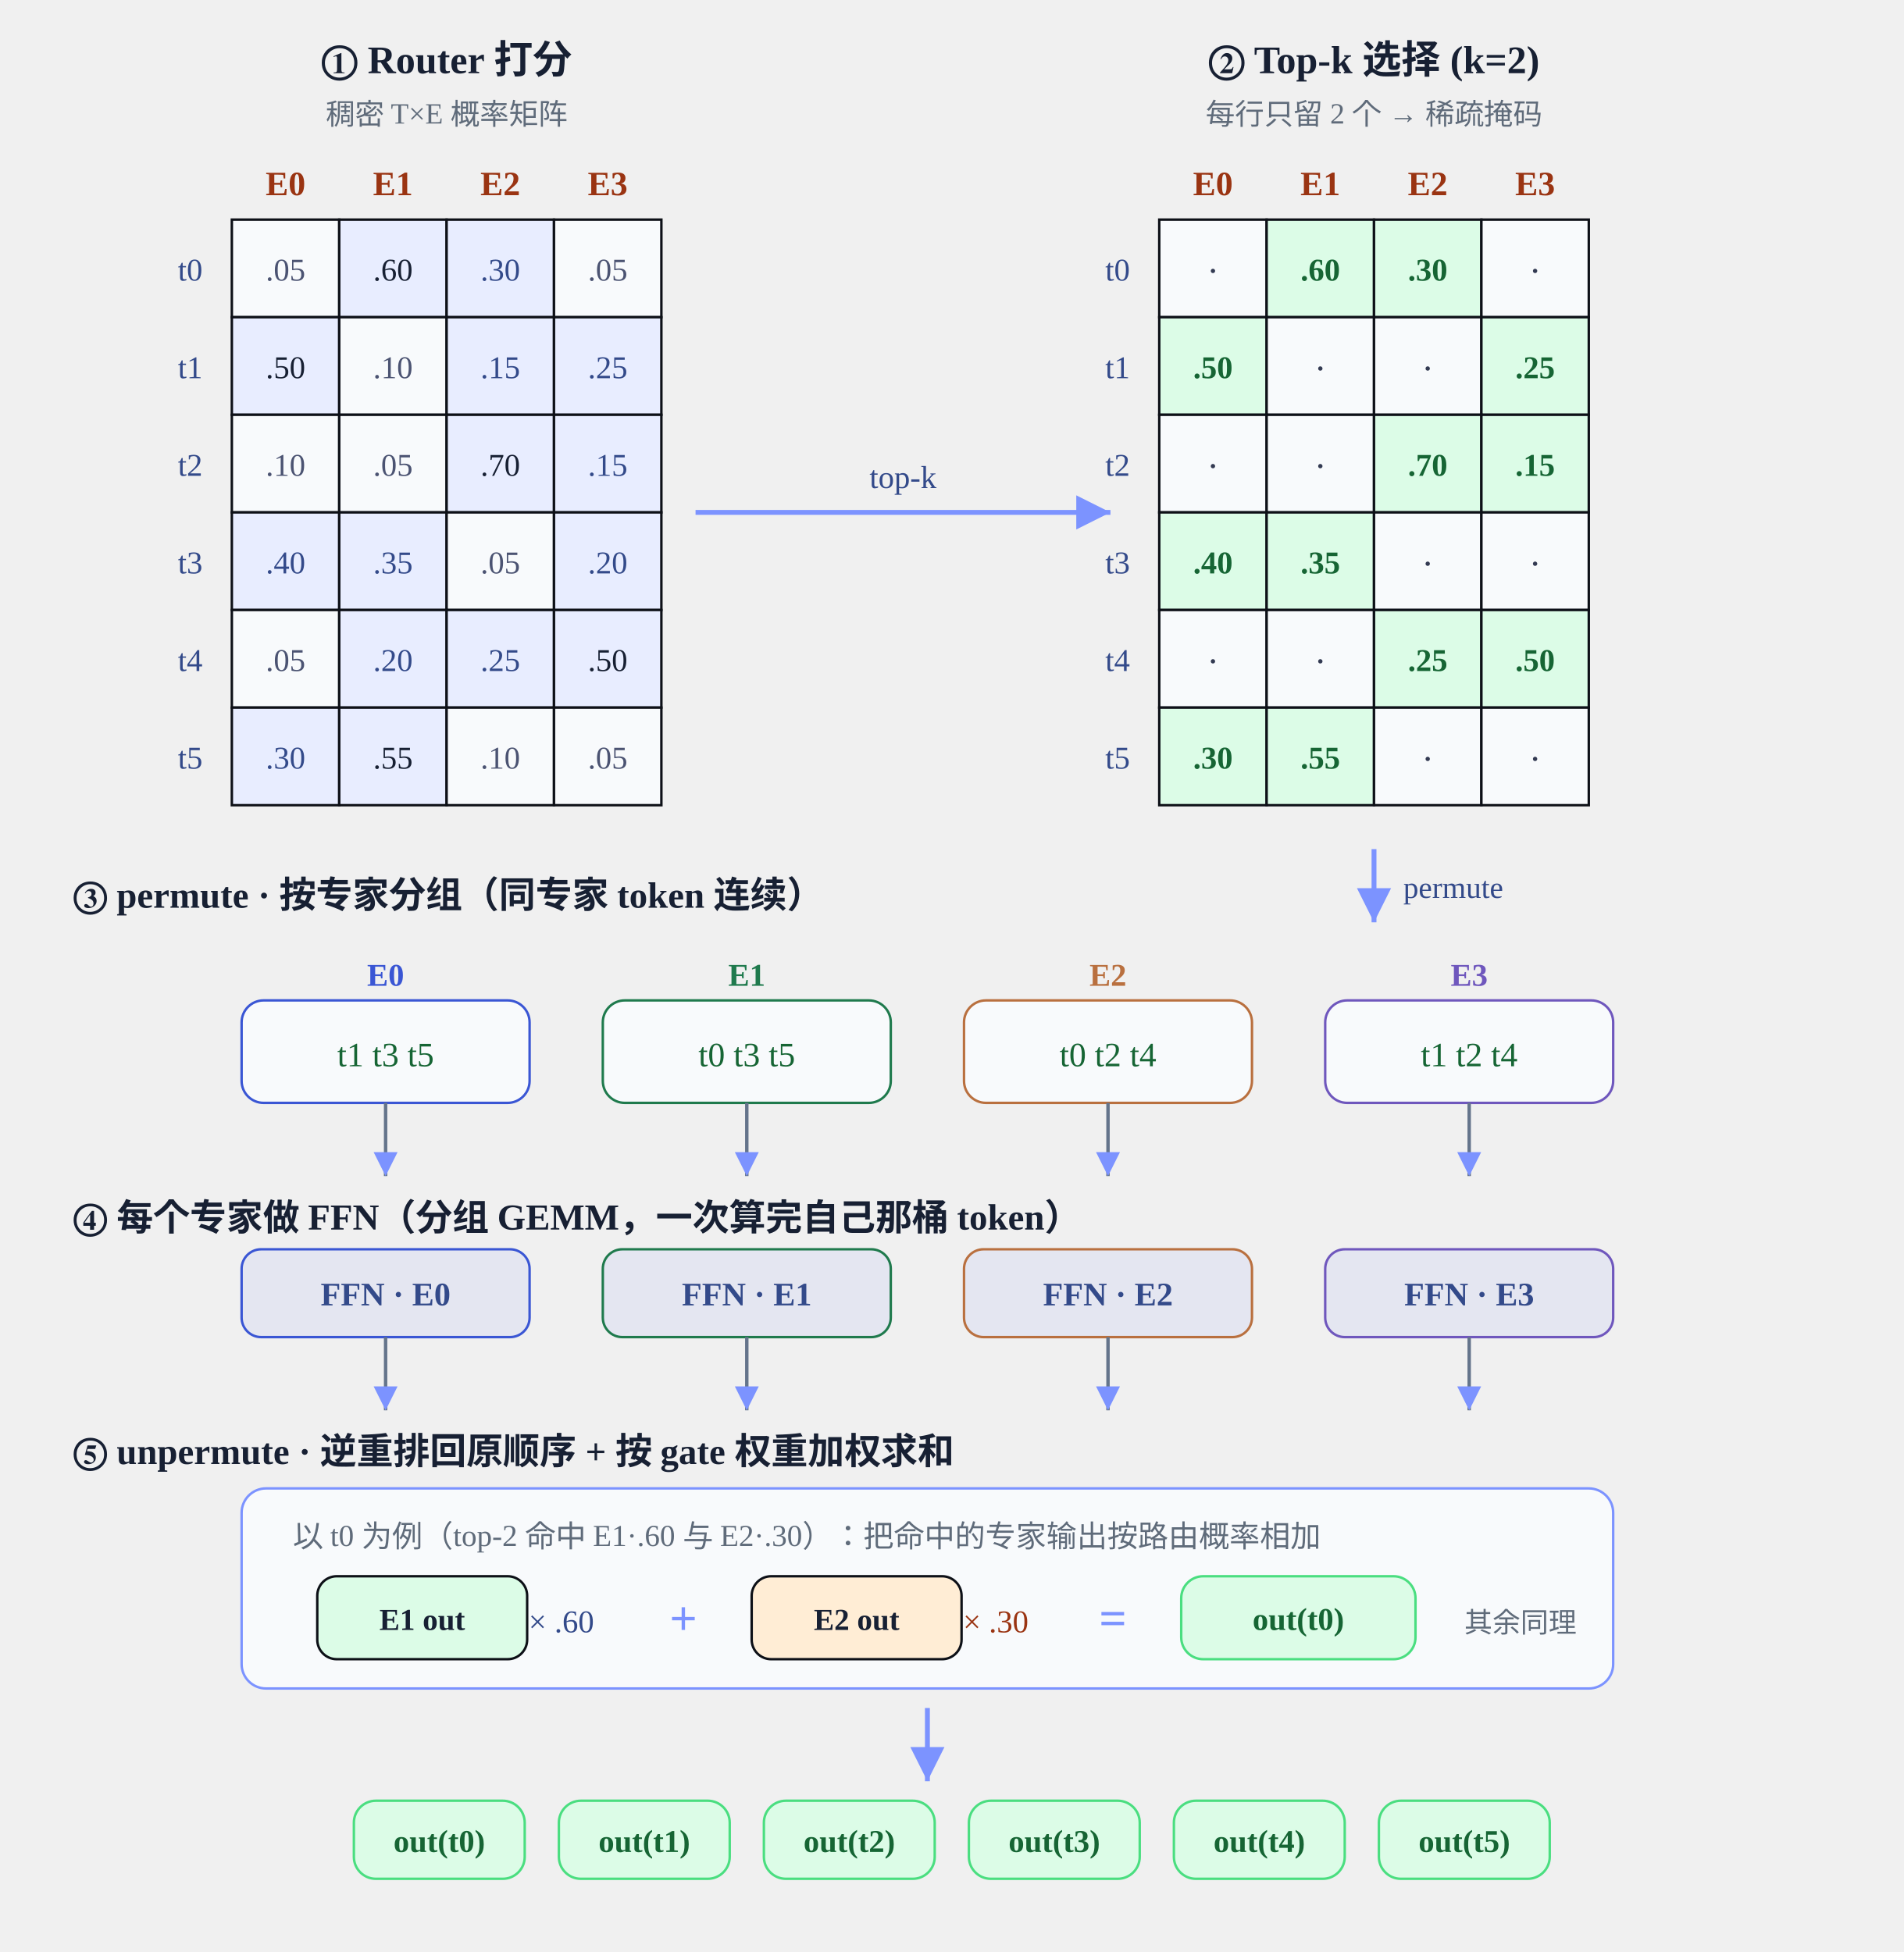
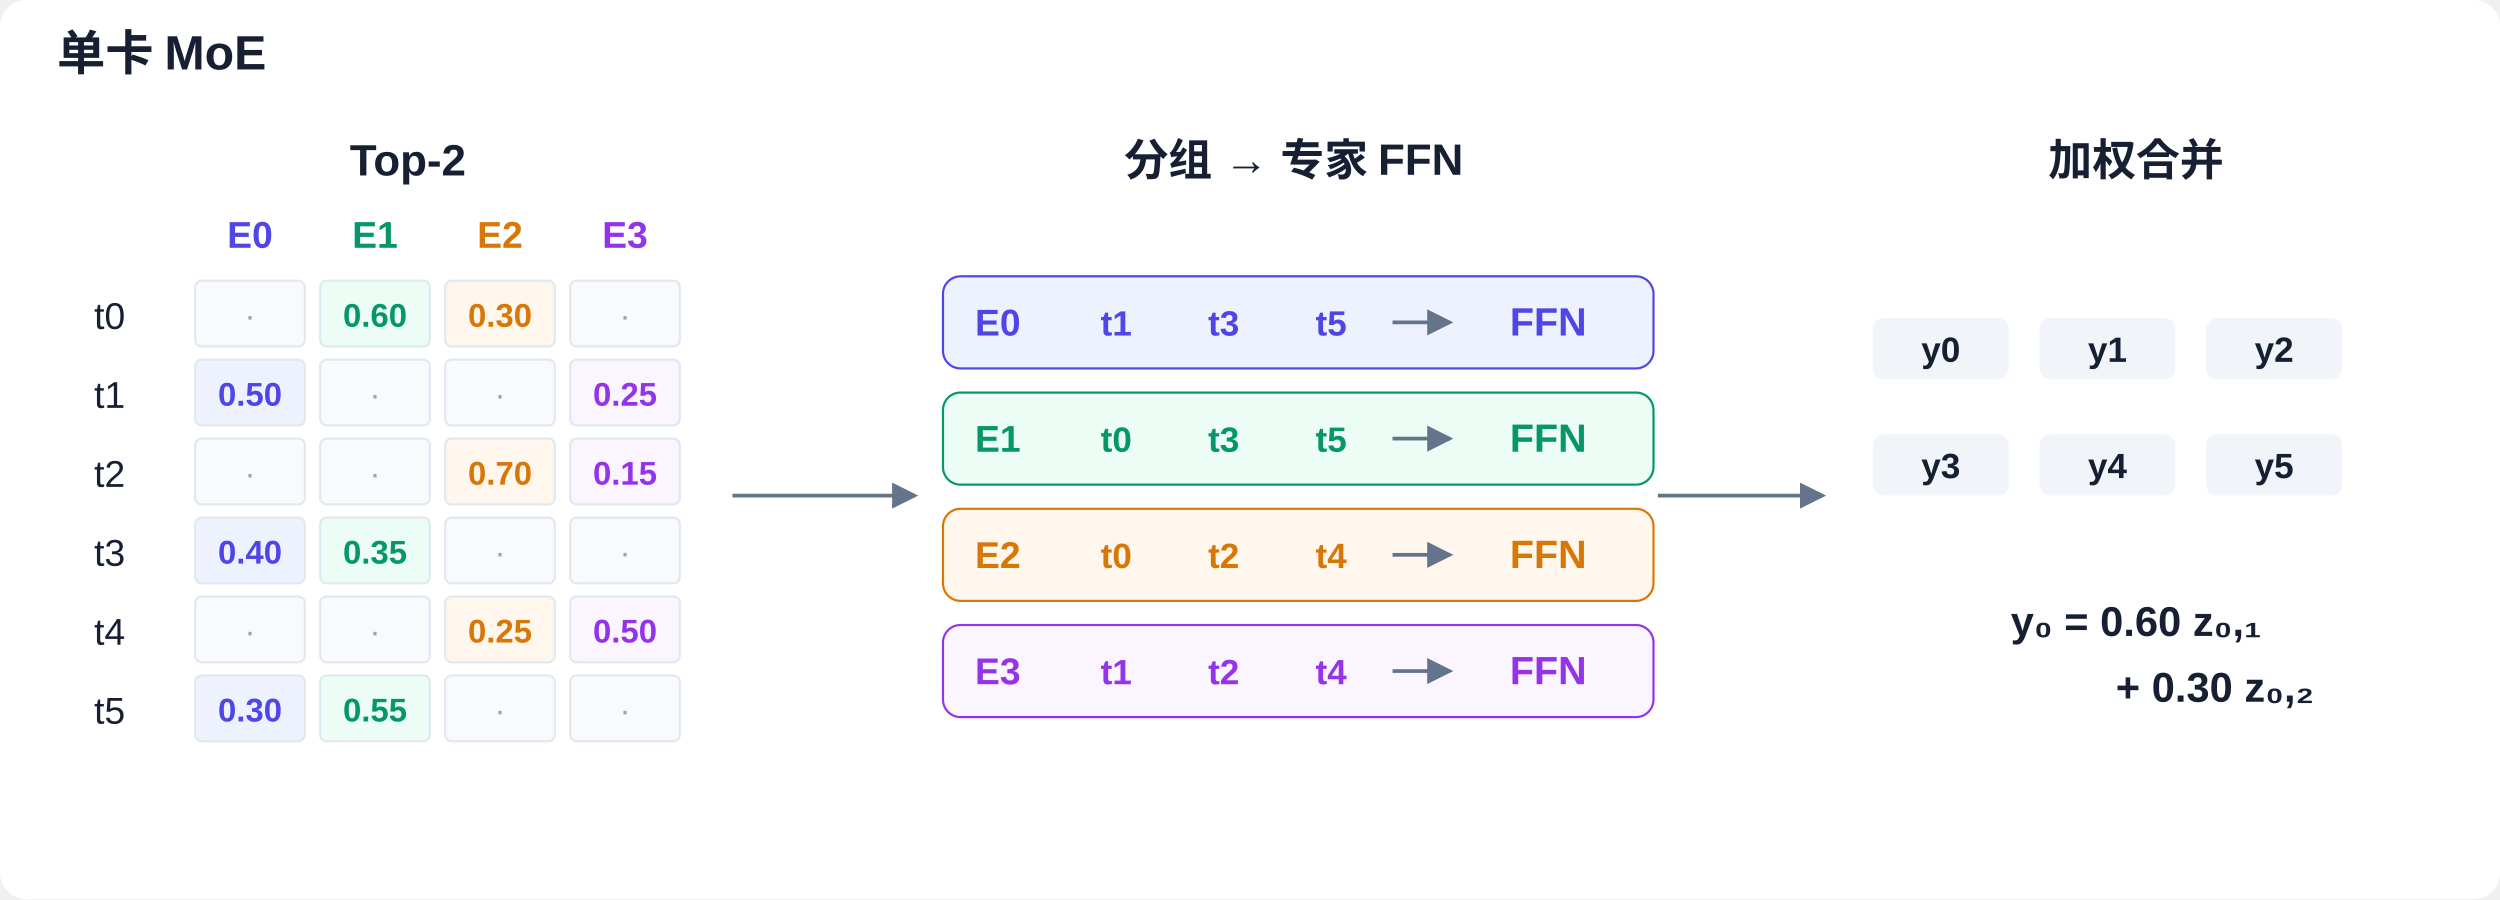
- <svg xmlns="http://www.w3.org/2000/svg" viewBox="0 0 780 800" role="img" aria-label="单卡 MoE 完整前向：打分→topk→分组→专家FFN→加权写回">
-   <style>
-   /* The book treats diagrams as daylight-mode figures in every site theme. */
-   [fill="#fff"],[fill="#ffffff"],[fill="#eaeefb"],[fill="#d7dbe4"],[fill="#eaf0ff"],[fill="#e6ebff"]{fill:#172033}
-   [fill="#9aa3b2"],[fill="#94a3b8"],[fill="#7c8499"]{fill:#5f6b7a}
-   [fill="#cdd5ff"],[fill="#aab6ff"],[fill="#c7cff5"],[fill="#dbe4ff"],[fill="#8b95c9"]{fill:#334a8a}
-   [fill="#bbf7d0"],[fill="#86efac"],[fill="#daffe9"],[fill="#eafff2"],[fill="#eafff2"],[fill="#d8ffe6"]{fill:#166534}
-   [fill="#fde68a"],[fill="#fbbf24"],[fill="#fcd34d"],[fill="#ffd9a8"],[fill="#ffcfaa"],[fill="#ffcf8a"]{fill:#92400e}
-   [fill="#fca5a5"],[fill="#ffb0b0"]{fill:#991b1b}
-   [fill="#c4b5fd"],[fill="#d8b4fe"]{fill:#6b21a8}
-   [fill="#ffb380"],[fill="#ffd0ad"],[fill="#ffddc2"],[fill="#ff9c63"]{fill:#9a3412}
-   rect[fill="#161922"],rect[fill="#1c2030"],rect[fill="#12151d"],rect[fill="#101320"],rect[fill="#141824"],rect[fill="#11151f"],rect[fill="#13161f"],rect[fill="#242938"],rect[fill="#20243a"],circle[fill="#161922"]{fill:#f8fafc}
-   rect[fill="#293b91"],rect[fill="#3a56d4"],rect[fill="#17213b"],rect[fill="#26336b"],rect[fill="#18203a"],rect[fill="#1b2246"],rect[fill="#202a4c"],rect[fill="#1a2340"],rect[fill="#24377e"],rect[fill="#1b3650"]{fill:#e8edff}
-   rect[fill="#12351f"],rect[fill="#1f7a4d"],rect[fill="#14251d"],rect[fill="#10251a"],rect[fill="#173d31"],rect[fill="#1e6443"],rect[fill="#20352f"]{fill:#dcfce7}
-   rect[fill="#b9703f"],rect[fill="#251e18"],rect[fill="#402d21"],rect[fill="#8a5a2e"]{fill:#ffedd5}
-   rect[fill="#6f57bd"],rect[fill="#211c28"],rect[fill="#2d2450"]{fill:#f3e8ff}
-   rect[fill="#4b5563"],rect[fill="#42595a"]{fill:#e2e8f0}
-   rect[fill="rgba(255,255,255,0.03)"],rect[fill="rgba(255,255,255,.025)"],rect[fill="rgba(255,255,255,0.02)"]{fill:rgba(15,23,42,.04)}
-   stop[stop-color="#293b91"]{stop-color:#e0e7ff}
-   stop[stop-color="#1f6f66"]{stop-color:#d1fae5}
-   [stroke="#2f3650"],[stroke="#2a2f3e"],[stroke="#333a52"]{stroke:#cbd5e1}
- </style>
+ <svg xmlns="http://www.w3.org/2000/svg" viewBox="0 0 1140 410" role="img" aria-labelledby="title desc">
  <defs>
-     <marker id="mv" markerWidth="10" markerHeight="10" refX="7" refY="3.5" orient="auto">
-       <path d="M0,0 L7,3.5 L0,7 Z" fill="#7c93ff" />
+     <marker id="arr" markerWidth="7" markerHeight="7" refX="6" refY="3.5" orient="auto">
+       <path d="M0 0L7 3.5L0 7" fill="#64748b" />
    </marker>
  </defs>
-   <text x="183" y="30" fill="#eaeefb" font-size="16" font-weight="700" text-anchor="middle">① Router 打分</text>
-   <text x="183" y="51" fill="#9aa3b2" font-size="12" text-anchor="middle">稠密 T×E 概率矩阵</text>
-   <text x="563" y="30" fill="#eaeefb" font-size="16" font-weight="700" text-anchor="middle">② Top-k 选择 (k=2)</text>
-   <text x="563" y="51" fill="#9aa3b2" font-size="12" text-anchor="middle">每行只留 2 个 → 稀疏掩码</text>
-   <text x="117" y="80" fill="#ffb380" font-size="14" font-weight="600" text-anchor="middle">E0</text>
-   <text x="161" y="80" fill="#ffb380" font-size="14" font-weight="600" text-anchor="middle">E1</text>
-   <text x="205" y="80" fill="#ffb380" font-size="14" font-weight="600" text-anchor="middle">E2</text>
-   <text x="249" y="80" fill="#ffb380" font-size="14" font-weight="600" text-anchor="middle">E3</text>
-   <text x="83" y="115" fill="#aab6ff" font-size="13" text-anchor="end">t0</text>
-   <text x="83" y="155" fill="#aab6ff" font-size="13" text-anchor="end">t1</text>
-   <text x="83" y="195" fill="#aab6ff" font-size="13" text-anchor="end">t2</text>
-   <text x="83" y="235" fill="#aab6ff" font-size="13" text-anchor="end">t3</text>
-   <text x="83" y="275" fill="#aab6ff" font-size="13" text-anchor="end">t4</text>
-   <text x="83" y="315" fill="#aab6ff" font-size="13" text-anchor="end">t5</text>
-   <rect x="95" y="90" width="44" height="40" fill="#141824" stroke="#0d1017" />
-   <text x="117" y="115" fill="#4b5372" font-size="13" text-anchor="middle">.05</text>
-   <rect x="139" y="90" width="44" height="40" fill="#3a56d4" stroke="#0d1017" />
-   <text x="161" y="115" fill="#ffffff" font-size="13" text-anchor="middle">.60</text>
-   <rect x="183" y="90" width="44" height="40" fill="#26336b" stroke="#0d1017" />
-   <text x="205" y="115" fill="#c7cff5" font-size="13" text-anchor="middle">.30</text>
-   <rect x="227" y="90" width="44" height="40" fill="#141824" stroke="#0d1017" />
-   <text x="249" y="115" fill="#4b5372" font-size="13" text-anchor="middle">.05</text>
-   <rect x="95" y="130" width="44" height="40" fill="#3a56d4" stroke="#0d1017" />
-   <text x="117" y="155" fill="#ffffff" font-size="13" text-anchor="middle">.50</text>
-   <rect x="139" y="130" width="44" height="40" fill="#141824" stroke="#0d1017" />
-   <text x="161" y="155" fill="#4b5372" font-size="13" text-anchor="middle">.10</text>
-   <rect x="183" y="130" width="44" height="40" fill="#1b2246" stroke="#0d1017" />
-   <text x="205" y="155" fill="#8b95c9" font-size="13" text-anchor="middle">.15</text>
-   <rect x="227" y="130" width="44" height="40" fill="#1b2246" stroke="#0d1017" />
-   <text x="249" y="155" fill="#8b95c9" font-size="13" text-anchor="middle">.25</text>
-   <rect x="95" y="170" width="44" height="40" fill="#141824" stroke="#0d1017" />
-   <text x="117" y="195" fill="#4b5372" font-size="13" text-anchor="middle">.10</text>
-   <rect x="139" y="170" width="44" height="40" fill="#141824" stroke="#0d1017" />
-   <text x="161" y="195" fill="#4b5372" font-size="13" text-anchor="middle">.05</text>
-   <rect x="183" y="170" width="44" height="40" fill="#3a56d4" stroke="#0d1017" />
-   <text x="205" y="195" fill="#ffffff" font-size="13" text-anchor="middle">.70</text>
-   <rect x="227" y="170" width="44" height="40" fill="#1b2246" stroke="#0d1017" />
-   <text x="249" y="195" fill="#8b95c9" font-size="13" text-anchor="middle">.15</text>
-   <rect x="95" y="210" width="44" height="40" fill="#26336b" stroke="#0d1017" />
-   <text x="117" y="235" fill="#c7cff5" font-size="13" text-anchor="middle">.40</text>
-   <rect x="139" y="210" width="44" height="40" fill="#26336b" stroke="#0d1017" />
-   <text x="161" y="235" fill="#c7cff5" font-size="13" text-anchor="middle">.35</text>
-   <rect x="183" y="210" width="44" height="40" fill="#141824" stroke="#0d1017" />
-   <text x="205" y="235" fill="#4b5372" font-size="13" text-anchor="middle">.05</text>
-   <rect x="227" y="210" width="44" height="40" fill="#1b2246" stroke="#0d1017" />
-   <text x="249" y="235" fill="#8b95c9" font-size="13" text-anchor="middle">.20</text>
-   <rect x="95" y="250" width="44" height="40" fill="#141824" stroke="#0d1017" />
-   <text x="117" y="275" fill="#4b5372" font-size="13" text-anchor="middle">.05</text>
-   <rect x="139" y="250" width="44" height="40" fill="#1b2246" stroke="#0d1017" />
-   <text x="161" y="275" fill="#8b95c9" font-size="13" text-anchor="middle">.20</text>
-   <rect x="183" y="250" width="44" height="40" fill="#1b2246" stroke="#0d1017" />
-   <text x="205" y="275" fill="#8b95c9" font-size="13" text-anchor="middle">.25</text>
-   <rect x="227" y="250" width="44" height="40" fill="#3a56d4" stroke="#0d1017" />
-   <text x="249" y="275" fill="#ffffff" font-size="13" text-anchor="middle">.50</text>
-   <rect x="95" y="290" width="44" height="40" fill="#26336b" stroke="#0d1017" />
-   <text x="117" y="315" fill="#c7cff5" font-size="13" text-anchor="middle">.30</text>
-   <rect x="139" y="290" width="44" height="40" fill="#3a56d4" stroke="#0d1017" />
-   <text x="161" y="315" fill="#ffffff" font-size="13" text-anchor="middle">.55</text>
-   <rect x="183" y="290" width="44" height="40" fill="#141824" stroke="#0d1017" />
-   <text x="205" y="315" fill="#4b5372" font-size="13" text-anchor="middle">.10</text>
-   <rect x="227" y="290" width="44" height="40" fill="#141824" stroke="#0d1017" />
-   <text x="249" y="315" fill="#4b5372" font-size="13" text-anchor="middle">.05</text>
-   <text x="497" y="80" fill="#ffb380" font-size="14" font-weight="600" text-anchor="middle">E0</text>
-   <text x="541" y="80" fill="#ffb380" font-size="14" font-weight="600" text-anchor="middle">E1</text>
-   <text x="585" y="80" fill="#ffb380" font-size="14" font-weight="600" text-anchor="middle">E2</text>
-   <text x="629" y="80" fill="#ffb380" font-size="14" font-weight="600" text-anchor="middle">E3</text>
-   <text x="463" y="115" fill="#aab6ff" font-size="13" text-anchor="end">t0</text>
-   <text x="463" y="155" fill="#aab6ff" font-size="13" text-anchor="end">t1</text>
-   <text x="463" y="195" fill="#aab6ff" font-size="13" text-anchor="end">t2</text>
-   <text x="463" y="235" fill="#aab6ff" font-size="13" text-anchor="end">t3</text>
-   <text x="463" y="275" fill="#aab6ff" font-size="13" text-anchor="end">t4</text>
-   <text x="463" y="315" fill="#aab6ff" font-size="13" text-anchor="end">t5</text>
-   <rect x="475" y="90" width="44" height="40" fill="#101320" stroke="#0d1017" />
-   <text x="497" y="116" fill="#333a52" font-size="15" text-anchor="middle">·</text>
-   <rect x="519" y="90" width="44" height="40" fill="#1f7a4d" stroke="#0d1017" />
-   <text x="541" y="115" fill="#eafff2" font-size="13" font-weight="600" text-anchor="middle">.60</text>
-   <rect x="563" y="90" width="44" height="40" fill="#1f7a4d" stroke="#0d1017" />
-   <text x="585" y="115" fill="#eafff2" font-size="13" font-weight="600" text-anchor="middle">.30</text>
-   <rect x="607" y="90" width="44" height="40" fill="#101320" stroke="#0d1017" />
-   <text x="629" y="116" fill="#333a52" font-size="15" text-anchor="middle">·</text>
-   <rect x="475" y="130" width="44" height="40" fill="#1f7a4d" stroke="#0d1017" />
-   <text x="497" y="155" fill="#eafff2" font-size="13" font-weight="600" text-anchor="middle">.50</text>
-   <rect x="519" y="130" width="44" height="40" fill="#101320" stroke="#0d1017" />
-   <text x="541" y="156" fill="#333a52" font-size="15" text-anchor="middle">·</text>
-   <rect x="563" y="130" width="44" height="40" fill="#101320" stroke="#0d1017" />
-   <text x="585" y="156" fill="#333a52" font-size="15" text-anchor="middle">·</text>
-   <rect x="607" y="130" width="44" height="40" fill="#1f7a4d" stroke="#0d1017" />
-   <text x="629" y="155" fill="#eafff2" font-size="13" font-weight="600" text-anchor="middle">.25</text>
-   <rect x="475" y="170" width="44" height="40" fill="#101320" stroke="#0d1017" />
-   <text x="497" y="196" fill="#333a52" font-size="15" text-anchor="middle">·</text>
-   <rect x="519" y="170" width="44" height="40" fill="#101320" stroke="#0d1017" />
-   <text x="541" y="196" fill="#333a52" font-size="15" text-anchor="middle">·</text>
-   <rect x="563" y="170" width="44" height="40" fill="#1f7a4d" stroke="#0d1017" />
-   <text x="585" y="195" fill="#eafff2" font-size="13" font-weight="600" text-anchor="middle">.70</text>
-   <rect x="607" y="170" width="44" height="40" fill="#1f7a4d" stroke="#0d1017" />
-   <text x="629" y="195" fill="#eafff2" font-size="13" font-weight="600" text-anchor="middle">.15</text>
-   <rect x="475" y="210" width="44" height="40" fill="#1f7a4d" stroke="#0d1017" />
-   <text x="497" y="235" fill="#eafff2" font-size="13" font-weight="600" text-anchor="middle">.40</text>
-   <rect x="519" y="210" width="44" height="40" fill="#1f7a4d" stroke="#0d1017" />
-   <text x="541" y="235" fill="#eafff2" font-size="13" font-weight="600" text-anchor="middle">.35</text>
-   <rect x="563" y="210" width="44" height="40" fill="#101320" stroke="#0d1017" />
-   <text x="585" y="236" fill="#333a52" font-size="15" text-anchor="middle">·</text>
-   <rect x="607" y="210" width="44" height="40" fill="#101320" stroke="#0d1017" />
-   <text x="629" y="236" fill="#333a52" font-size="15" text-anchor="middle">·</text>
-   <rect x="475" y="250" width="44" height="40" fill="#101320" stroke="#0d1017" />
-   <text x="497" y="276" fill="#333a52" font-size="15" text-anchor="middle">·</text>
-   <rect x="519" y="250" width="44" height="40" fill="#101320" stroke="#0d1017" />
-   <text x="541" y="276" fill="#333a52" font-size="15" text-anchor="middle">·</text>
-   <rect x="563" y="250" width="44" height="40" fill="#1f7a4d" stroke="#0d1017" />
-   <text x="585" y="275" fill="#eafff2" font-size="13" font-weight="600" text-anchor="middle">.25</text>
-   <rect x="607" y="250" width="44" height="40" fill="#1f7a4d" stroke="#0d1017" />
-   <text x="629" y="275" fill="#eafff2" font-size="13" font-weight="600" text-anchor="middle">.50</text>
-   <rect x="475" y="290" width="44" height="40" fill="#1f7a4d" stroke="#0d1017" />
-   <text x="497" y="315" fill="#eafff2" font-size="13" font-weight="600" text-anchor="middle">.30</text>
-   <rect x="519" y="290" width="44" height="40" fill="#1f7a4d" stroke="#0d1017" />
-   <text x="541" y="315" fill="#eafff2" font-size="13" font-weight="600" text-anchor="middle">.55</text>
-   <rect x="563" y="290" width="44" height="40" fill="#101320" stroke="#0d1017" />
-   <text x="585" y="316" fill="#333a52" font-size="15" text-anchor="middle">·</text>
-   <rect x="607" y="290" width="44" height="40" fill="#101320" stroke="#0d1017" />
-   <text x="629" y="316" fill="#333a52" font-size="15" text-anchor="middle">·</text>
-   <line x1="285" y1="210" x2="455" y2="210" stroke="#7c93ff" stroke-width="2" marker-end="url(#mv)" />
-   <text x="370" y="200" fill="#cdd5ff" font-size="13" text-anchor="middle">top-k</text>
-   <line x1="563" y1="348" x2="563" y2="378" stroke="#7c93ff" stroke-width="2" marker-end="url(#mv)" />
-   <text x="575" y="368" fill="#cdd5ff" font-size="12.5" text-anchor="start">permute</text>
-   <text x="30" y="372" fill="#eaeefb" font-size="15" font-weight="700">③ permute · 按专家分组（同专家 token 连续）</text>
-   <text x="158" y="404" fill="#3a56d4" font-size="13" font-weight="700" text-anchor="middle">E0</text>
-   <rect x="99" y="410" width="118" height="42" rx="9" fill="#161922" stroke="#3a56d4" />
-   <text x="158" y="437" fill="#86efac" font-size="14" text-anchor="middle">t1  t3  t5</text>
-   <text x="306" y="404" fill="#1f7a4d" font-size="13" font-weight="700" text-anchor="middle">E1</text>
-   <rect x="247" y="410" width="118" height="42" rx="9" fill="#161922" stroke="#1f7a4d" />
-   <text x="306" y="437" fill="#86efac" font-size="14" text-anchor="middle">t0  t3  t5</text>
-   <text x="454" y="404" fill="#b9703f" font-size="13" font-weight="700" text-anchor="middle">E2</text>
-   <rect x="395" y="410" width="118" height="42" rx="9" fill="#161922" stroke="#b9703f" />
-   <text x="454" y="437" fill="#86efac" font-size="14" text-anchor="middle">t0  t2  t4</text>
-   <text x="602" y="404" fill="#6f57bd" font-size="13" font-weight="700" text-anchor="middle">E3</text>
-   <rect x="543" y="410" width="118" height="42" rx="9" fill="#161922" stroke="#6f57bd" />
-   <text x="602" y="437" fill="#86efac" font-size="14" text-anchor="middle">t1  t2  t4</text>
-   <line x1="158" y1="452" x2="158" y2="482" stroke="#64748b" stroke-width="1.4" marker-end="url(#mv)" />
-   <line x1="306" y1="452" x2="306" y2="482" stroke="#64748b" stroke-width="1.4" marker-end="url(#mv)" />
-   <line x1="454" y1="452" x2="454" y2="482" stroke="#64748b" stroke-width="1.4" marker-end="url(#mv)" />
-   <line x1="602" y1="452" x2="602" y2="482" stroke="#64748b" stroke-width="1.4" marker-end="url(#mv)" />
-   <text x="30" y="504" fill="#eaeefb" font-size="15" font-weight="700">④ 每个专家做 FFN（分组 GEMM，一次算完自己那桶 token）</text>
-   <rect x="99" y="512" width="118" height="36" rx="8" fill="rgba(124,147,255,0.10)" stroke="#3a56d4" />
-   <text x="158" y="535" fill="#cdd5ff" font-size="13.5" font-weight="600" text-anchor="middle">FFN · E0</text>
-   <rect x="247" y="512" width="118" height="36" rx="8" fill="rgba(124,147,255,0.10)" stroke="#1f7a4d" />
-   <text x="306" y="535" fill="#cdd5ff" font-size="13.5" font-weight="600" text-anchor="middle">FFN · E1</text>
-   <rect x="395" y="512" width="118" height="36" rx="8" fill="rgba(124,147,255,0.10)" stroke="#b9703f" />
-   <text x="454" y="535" fill="#cdd5ff" font-size="13.5" font-weight="600" text-anchor="middle">FFN · E2</text>
-   <rect x="543" y="512" width="118" height="36" rx="8" fill="rgba(124,147,255,0.10)" stroke="#6f57bd" />
-   <text x="602" y="535" fill="#cdd5ff" font-size="13.5" font-weight="600" text-anchor="middle">FFN · E3</text>
-   <line x1="158" y1="548" x2="158" y2="578" stroke="#64748b" stroke-width="1.4" marker-end="url(#mv)" />
-   <line x1="306" y1="548" x2="306" y2="578" stroke="#64748b" stroke-width="1.4" marker-end="url(#mv)" />
-   <line x1="454" y1="548" x2="454" y2="578" stroke="#64748b" stroke-width="1.4" marker-end="url(#mv)" />
-   <line x1="602" y1="548" x2="602" y2="578" stroke="#64748b" stroke-width="1.4" marker-end="url(#mv)" />
-   <text x="30" y="600" fill="#eaeefb" font-size="15" font-weight="700">⑤ unpermute · 逆重排回原顺序 + 按 gate 权重加权求和</text>
-   <rect x="99" y="610" width="562" height="82" rx="10" fill="#12151d" stroke="#7c93ff" />
-   <text x="120" y="634" fill="#9aa3b2" font-size="12.5">以 t0 为例（top-2 命中 E1·.60 与 E2·.30）：把命中的专家输出按路由概率相加</text>
-   <rect x="130" y="646" width="86" height="34" rx="8" fill="#1f7a4d" stroke="#0d1017" />
-   <text x="173" y="668" fill="#fff" font-size="12.5" font-weight="700" text-anchor="middle">E1 out</text>
-   <text x="230" y="669" fill="#c7cff5" font-size="13" text-anchor="middle">× .60</text>
-   <text x="280" y="670" fill="#7c93ff" font-size="20" font-weight="700" text-anchor="middle">+</text>
-   <rect x="308" y="646" width="86" height="34" rx="8" fill="#b9703f" stroke="#0d1017" />
-   <text x="351" y="668" fill="#fff" font-size="12.5" font-weight="700" text-anchor="middle">E2 out</text>
-   <text x="408" y="669" fill="#ffddc2" font-size="13" text-anchor="middle">× .30</text>
-   <text x="456" y="670" fill="#7c93ff" font-size="20" font-weight="700" text-anchor="middle">=</text>
-   <rect x="484" y="646" width="96" height="34" rx="9" fill="#12351f" stroke="#4ade80" />
-   <text x="532" y="668" fill="#86efac" font-size="13" font-weight="700" text-anchor="middle">out(t0)</text>
-   <text x="600" y="669" fill="#9aa3b2" font-size="11.5" text-anchor="start">其余同理</text>
-   <line x1="380" y1="700" x2="380" y2="730" stroke="#7c93ff" stroke-width="2" marker-end="url(#mv)" />
-   <rect x="145" y="738" width="70" height="32" rx="9" fill="#12351f" stroke="#4ade80" />
-   <text x="180" y="759" fill="#86efac" font-size="13" font-weight="600" text-anchor="middle">out(t0)</text>
-   <rect x="229" y="738" width="70" height="32" rx="9" fill="#12351f" stroke="#4ade80" />
-   <text x="264" y="759" fill="#86efac" font-size="13" font-weight="600" text-anchor="middle">out(t1)</text>
-   <rect x="313" y="738" width="70" height="32" rx="9" fill="#12351f" stroke="#4ade80" />
-   <text x="348" y="759" fill="#86efac" font-size="13" font-weight="600" text-anchor="middle">out(t2)</text>
-   <rect x="397" y="738" width="70" height="32" rx="9" fill="#12351f" stroke="#4ade80" />
-   <text x="432" y="759" fill="#86efac" font-size="13" font-weight="600" text-anchor="middle">out(t3)</text>
-   <rect x="481" y="738" width="70" height="32" rx="9" fill="#12351f" stroke="#4ade80" />
-   <text x="516" y="759" fill="#86efac" font-size="13" font-weight="600" text-anchor="middle">out(t4)</text>
-   <rect x="565" y="738" width="70" height="32" rx="9" fill="#12351f" stroke="#4ade80" />
-   <text x="600" y="759" fill="#86efac" font-size="13" font-weight="600" text-anchor="middle">out(t5)</text>
+   <rect width="1140" height="410" rx="12" fill="white" />
+   <g font-family="Arial, PingFang SC, Microsoft YaHei, sans-serif">
+     <text x="26" y="32" text-anchor="start" font-size="22" fill="#172033" font-weight="700">单卡 MoE</text>
+     <text x="186" y="80" text-anchor="middle" font-size="20" fill="#172033" font-weight="700">Top-2</text>
+     <text x="590" y="80" text-anchor="middle" font-size="20" fill="#172033" font-weight="700">分组 → 专家 FFN</text>
+     <text x="974" y="80" text-anchor="middle" font-size="20" fill="#172033" font-weight="700">加权合并</text>
+     <text x="114" y="113" text-anchor="middle" font-size="17" fill="#4f46e5" font-weight="700">E0</text>
+     <text x="171" y="113" text-anchor="middle" font-size="17" fill="#059669" font-weight="700">E1</text>
+     <text x="228" y="113" text-anchor="middle" font-size="17" fill="#d97706" font-weight="700">E2</text>
+     <text x="285" y="113" text-anchor="middle" font-size="17" fill="#9333ea" font-weight="700">E3</text>
+     <text x="50" y="150" text-anchor="middle" font-size="17" fill="#172033" font-weight="400">t0</text>
+     <rect x="89" y="128" width="50" height="30" rx="3" fill="#f8fafc" stroke="#e2e8f0" />
+     <text x="114" y="149" text-anchor="middle" font-size="15" fill="#94a3b8" font-weight="400">·</text>
+     <rect x="146" y="128" width="50" height="30" rx="3" fill="#ecfdf5" stroke="#e2e8f0" />
+     <text x="171" y="149" text-anchor="middle" font-size="15" fill="#059669" font-weight="700">0.60</text>
+     <rect x="203" y="128" width="50" height="30" rx="3" fill="#fff7ed" stroke="#e2e8f0" />
+     <text x="228" y="149" text-anchor="middle" font-size="15" fill="#d97706" font-weight="700">0.30</text>
+     <rect x="260" y="128" width="50" height="30" rx="3" fill="#f8fafc" stroke="#e2e8f0" />
+     <text x="285" y="149" text-anchor="middle" font-size="15" fill="#94a3b8" font-weight="400">·</text>
+     <text x="50" y="186" text-anchor="middle" font-size="17" fill="#172033" font-weight="400">t1</text>
+     <rect x="89" y="164" width="50" height="30" rx="3" fill="#eef2ff" stroke="#e2e8f0" />
+     <text x="114" y="185" text-anchor="middle" font-size="15" fill="#4f46e5" font-weight="700">0.50</text>
+     <rect x="146" y="164" width="50" height="30" rx="3" fill="#f8fafc" stroke="#e2e8f0" />
+     <text x="171" y="185" text-anchor="middle" font-size="15" fill="#94a3b8" font-weight="400">·</text>
+     <rect x="203" y="164" width="50" height="30" rx="3" fill="#f8fafc" stroke="#e2e8f0" />
+     <text x="228" y="185" text-anchor="middle" font-size="15" fill="#94a3b8" font-weight="400">·</text>
+     <rect x="260" y="164" width="50" height="30" rx="3" fill="#faf5ff" stroke="#e2e8f0" />
+     <text x="285" y="185" text-anchor="middle" font-size="15" fill="#9333ea" font-weight="700">0.25</text>
+     <text x="50" y="222" text-anchor="middle" font-size="17" fill="#172033" font-weight="400">t2</text>
+     <rect x="89" y="200" width="50" height="30" rx="3" fill="#f8fafc" stroke="#e2e8f0" />
+     <text x="114" y="221" text-anchor="middle" font-size="15" fill="#94a3b8" font-weight="400">·</text>
+     <rect x="146" y="200" width="50" height="30" rx="3" fill="#f8fafc" stroke="#e2e8f0" />
+     <text x="171" y="221" text-anchor="middle" font-size="15" fill="#94a3b8" font-weight="400">·</text>
+     <rect x="203" y="200" width="50" height="30" rx="3" fill="#fff7ed" stroke="#e2e8f0" />
+     <text x="228" y="221" text-anchor="middle" font-size="15" fill="#d97706" font-weight="700">0.70</text>
+     <rect x="260" y="200" width="50" height="30" rx="3" fill="#faf5ff" stroke="#e2e8f0" />
+     <text x="285" y="221" text-anchor="middle" font-size="15" fill="#9333ea" font-weight="700">0.15</text>
+     <text x="50" y="258" text-anchor="middle" font-size="17" fill="#172033" font-weight="400">t3</text>
+     <rect x="89" y="236" width="50" height="30" rx="3" fill="#eef2ff" stroke="#e2e8f0" />
+     <text x="114" y="257" text-anchor="middle" font-size="15" fill="#4f46e5" font-weight="700">0.40</text>
+     <rect x="146" y="236" width="50" height="30" rx="3" fill="#ecfdf5" stroke="#e2e8f0" />
+     <text x="171" y="257" text-anchor="middle" font-size="15" fill="#059669" font-weight="700">0.35</text>
+     <rect x="203" y="236" width="50" height="30" rx="3" fill="#f8fafc" stroke="#e2e8f0" />
+     <text x="228" y="257" text-anchor="middle" font-size="15" fill="#94a3b8" font-weight="400">·</text>
+     <rect x="260" y="236" width="50" height="30" rx="3" fill="#f8fafc" stroke="#e2e8f0" />
+     <text x="285" y="257" text-anchor="middle" font-size="15" fill="#94a3b8" font-weight="400">·</text>
+     <text x="50" y="294" text-anchor="middle" font-size="17" fill="#172033" font-weight="400">t4</text>
+     <rect x="89" y="272" width="50" height="30" rx="3" fill="#f8fafc" stroke="#e2e8f0" />
+     <text x="114" y="293" text-anchor="middle" font-size="15" fill="#94a3b8" font-weight="400">·</text>
+     <rect x="146" y="272" width="50" height="30" rx="3" fill="#f8fafc" stroke="#e2e8f0" />
+     <text x="171" y="293" text-anchor="middle" font-size="15" fill="#94a3b8" font-weight="400">·</text>
+     <rect x="203" y="272" width="50" height="30" rx="3" fill="#fff7ed" stroke="#e2e8f0" />
+     <text x="228" y="293" text-anchor="middle" font-size="15" fill="#d97706" font-weight="700">0.25</text>
+     <rect x="260" y="272" width="50" height="30" rx="3" fill="#faf5ff" stroke="#e2e8f0" />
+     <text x="285" y="293" text-anchor="middle" font-size="15" fill="#9333ea" font-weight="700">0.50</text>
+     <text x="50" y="330" text-anchor="middle" font-size="17" fill="#172033" font-weight="400">t5</text>
+     <rect x="89" y="308" width="50" height="30" rx="3" fill="#eef2ff" stroke="#e2e8f0" />
+     <text x="114" y="329" text-anchor="middle" font-size="15" fill="#4f46e5" font-weight="700">0.30</text>
+     <rect x="146" y="308" width="50" height="30" rx="3" fill="#ecfdf5" stroke="#e2e8f0" />
+     <text x="171" y="329" text-anchor="middle" font-size="15" fill="#059669" font-weight="700">0.55</text>
+     <rect x="203" y="308" width="50" height="30" rx="3" fill="#f8fafc" stroke="#e2e8f0" />
+     <text x="228" y="329" text-anchor="middle" font-size="15" fill="#94a3b8" font-weight="400">·</text>
+     <rect x="260" y="308" width="50" height="30" rx="3" fill="#f8fafc" stroke="#e2e8f0" />
+     <text x="285" y="329" text-anchor="middle" font-size="15" fill="#94a3b8" font-weight="400">·</text>
+     <rect x="430" y="126" width="324" height="42" rx="8" fill="#eef2ff" stroke="#4f46e5" />
+     <text x="455" y="153" text-anchor="middle" font-size="17" fill="#4f46e5" font-weight="700">E0</text>
+     <rect x="488" y="133" width="42" height="28" rx="5" fill="#eef2ff" stroke="none" />
+     <text x="509.0" y="153" text-anchor="middle" font-size="16" fill="#4f46e5" font-weight="700">t1</text>
+     <rect x="537" y="133" width="42" height="28" rx="5" fill="#eef2ff" stroke="none" />
+     <text x="558.0" y="153" text-anchor="middle" font-size="16" fill="#4f46e5" font-weight="700">t3</text>
+     <rect x="586" y="133" width="42" height="28" rx="5" fill="#eef2ff" stroke="none" />
+     <text x="607.0" y="153" text-anchor="middle" font-size="16" fill="#4f46e5" font-weight="700">t5</text>
+     <path d="M635 147H661" fill="none" stroke="#64748b" stroke-width="1.7" marker-end="url(#arr)" />
+     <text x="706" y="153" text-anchor="middle" font-size="18" fill="#4f46e5" font-weight="700">FFN</text>
+     <rect x="430" y="179" width="324" height="42" rx="8" fill="#ecfdf5" stroke="#059669" />
+     <text x="455" y="206" text-anchor="middle" font-size="17" fill="#059669" font-weight="700">E1</text>
+     <rect x="488" y="186" width="42" height="28" rx="5" fill="#ecfdf5" stroke="none" />
+     <text x="509.0" y="206" text-anchor="middle" font-size="16" fill="#059669" font-weight="700">t0</text>
+     <rect x="537" y="186" width="42" height="28" rx="5" fill="#ecfdf5" stroke="none" />
+     <text x="558.0" y="206" text-anchor="middle" font-size="16" fill="#059669" font-weight="700">t3</text>
+     <rect x="586" y="186" width="42" height="28" rx="5" fill="#ecfdf5" stroke="none" />
+     <text x="607.0" y="206" text-anchor="middle" font-size="16" fill="#059669" font-weight="700">t5</text>
+     <path d="M635 200H661" fill="none" stroke="#64748b" stroke-width="1.7" marker-end="url(#arr)" />
+     <text x="706" y="206" text-anchor="middle" font-size="18" fill="#059669" font-weight="700">FFN</text>
+     <rect x="430" y="232" width="324" height="42" rx="8" fill="#fff7ed" stroke="#d97706" />
+     <text x="455" y="259" text-anchor="middle" font-size="17" fill="#d97706" font-weight="700">E2</text>
+     <rect x="488" y="239" width="42" height="28" rx="5" fill="#fff7ed" stroke="none" />
+     <text x="509.0" y="259" text-anchor="middle" font-size="16" fill="#d97706" font-weight="700">t0</text>
+     <rect x="537" y="239" width="42" height="28" rx="5" fill="#fff7ed" stroke="none" />
+     <text x="558.0" y="259" text-anchor="middle" font-size="16" fill="#d97706" font-weight="700">t2</text>
+     <rect x="586" y="239" width="42" height="28" rx="5" fill="#fff7ed" stroke="none" />
+     <text x="607.0" y="259" text-anchor="middle" font-size="16" fill="#d97706" font-weight="700">t4</text>
+     <path d="M635 253H661" fill="none" stroke="#64748b" stroke-width="1.7" marker-end="url(#arr)" />
+     <text x="706" y="259" text-anchor="middle" font-size="18" fill="#d97706" font-weight="700">FFN</text>
+     <rect x="430" y="285" width="324" height="42" rx="8" fill="#faf5ff" stroke="#9333ea" />
+     <text x="455" y="312" text-anchor="middle" font-size="17" fill="#9333ea" font-weight="700">E3</text>
+     <rect x="488" y="292" width="42" height="28" rx="5" fill="#faf5ff" stroke="none" />
+     <text x="509.0" y="312" text-anchor="middle" font-size="16" fill="#9333ea" font-weight="700">t1</text>
+     <rect x="537" y="292" width="42" height="28" rx="5" fill="#faf5ff" stroke="none" />
+     <text x="558.0" y="312" text-anchor="middle" font-size="16" fill="#9333ea" font-weight="700">t2</text>
+     <rect x="586" y="292" width="42" height="28" rx="5" fill="#faf5ff" stroke="none" />
+     <text x="607.0" y="312" text-anchor="middle" font-size="16" fill="#9333ea" font-weight="700">t4</text>
+     <path d="M635 306H661" fill="none" stroke="#64748b" stroke-width="1.7" marker-end="url(#arr)" />
+     <text x="706" y="312" text-anchor="middle" font-size="18" fill="#9333ea" font-weight="700">FFN</text>
+     <path d="M334 226H417" fill="none" stroke="#64748b" stroke-width="1.7" marker-end="url(#arr)" />
+     <path d="M756 226H831" fill="none" stroke="#64748b" stroke-width="1.7" marker-end="url(#arr)" />
+     <rect x="854" y="145" width="62" height="28" rx="5" fill="#f1f5f9" stroke="none" />
+     <text x="885.0" y="165" text-anchor="middle" font-size="16" fill="#172033" font-weight="700">y0</text>
+     <rect x="930" y="145" width="62" height="28" rx="5" fill="#f1f5f9" stroke="none" />
+     <text x="961.0" y="165" text-anchor="middle" font-size="16" fill="#172033" font-weight="700">y1</text>
+     <rect x="1006" y="145" width="62" height="28" rx="5" fill="#f1f5f9" stroke="none" />
+     <text x="1037.0" y="165" text-anchor="middle" font-size="16" fill="#172033" font-weight="700">y2</text>
+     <rect x="854" y="198" width="62" height="28" rx="5" fill="#f1f5f9" stroke="none" />
+     <text x="885.0" y="218" text-anchor="middle" font-size="16" fill="#172033" font-weight="700">y3</text>
+     <rect x="930" y="198" width="62" height="28" rx="5" fill="#f1f5f9" stroke="none" />
+     <text x="961.0" y="218" text-anchor="middle" font-size="16" fill="#172033" font-weight="700">y4</text>
+     <rect x="1006" y="198" width="62" height="28" rx="5" fill="#f1f5f9" stroke="none" />
+     <text x="1037.0" y="218" text-anchor="middle" font-size="16" fill="#172033" font-weight="700">y5</text>
+     <text x="974" y="290" text-anchor="middle" font-size="19" fill="#172033" font-weight="700">y₀ = 0.60 z₀,₁</text>
+     <text x="1010" y="320" text-anchor="middle" font-size="19" fill="#172033" font-weight="700">+ 0.30 z₀,₂</text>
+   </g>
</svg>
